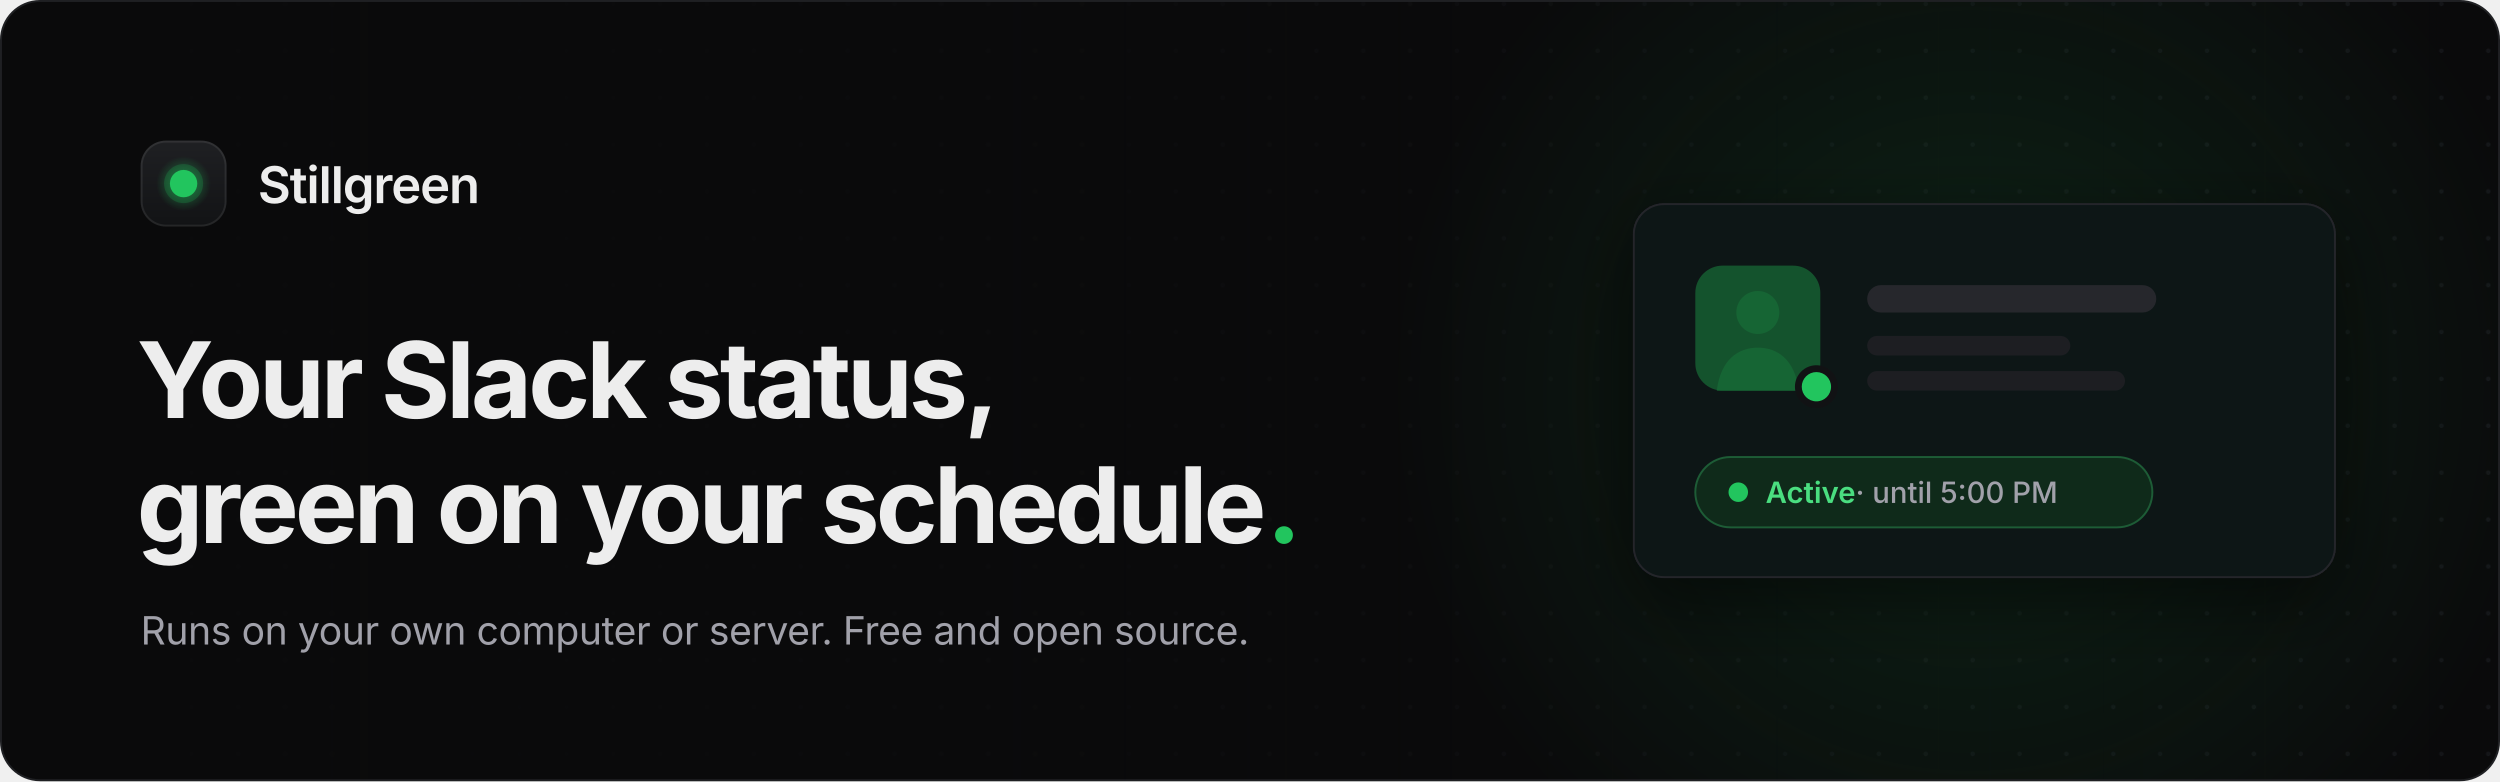
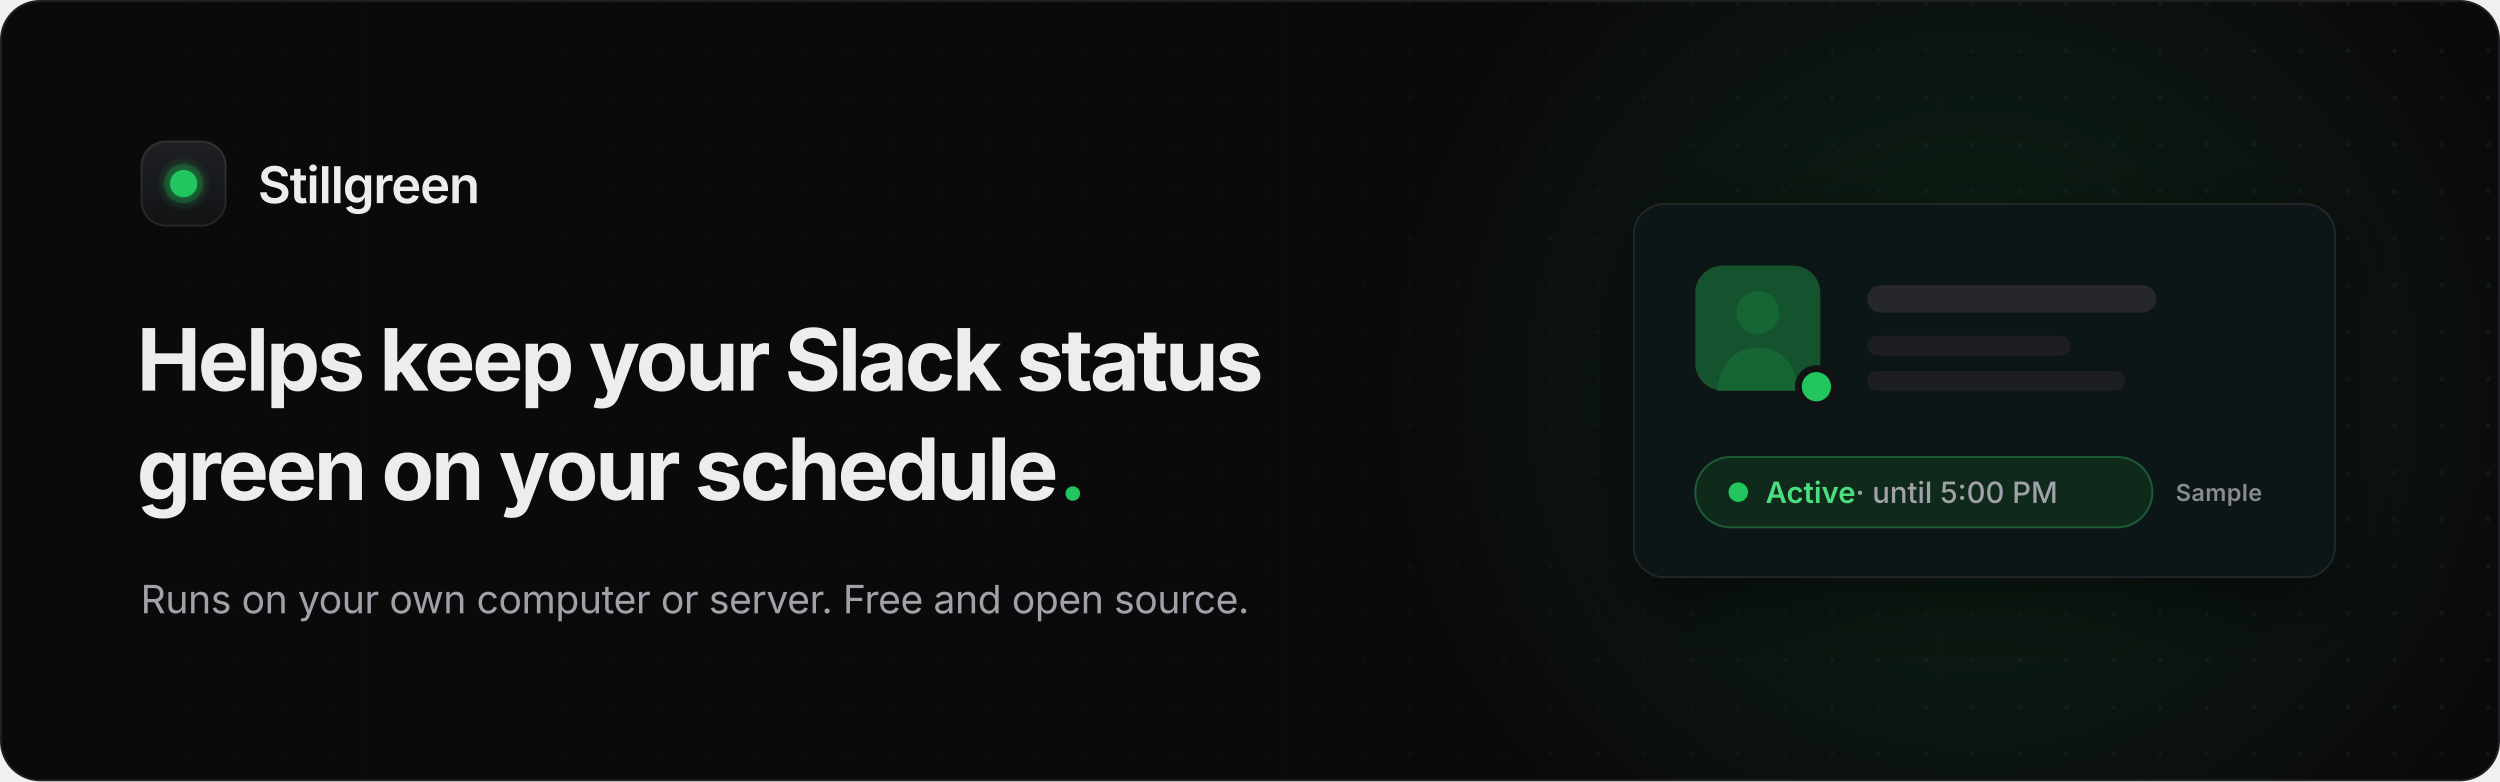
<svg xmlns="http://www.w3.org/2000/svg" width="1280" height="400" viewBox="0 0 1280 400" role="img" aria-labelledby="title desc">
  <defs>
    <clipPath id="frame">
      <rect x="0.5" y="0.5" width="1279" height="399" rx="20" />
    </clipPath>
    <pattern id="dots" width="24" height="24" patternUnits="userSpaceOnUse">
      <circle cx="2" cy="2" r="1.2" fill="#141518" />
    </pattern>
    <radialGradient id="glow" cx="0.5" cy="0.5" r="0.5">
      <stop offset="0" stop-color="#22c55e" stop-opacity="0.14" />
      <stop offset="1" stop-color="#22c55e" stop-opacity="0" />
    </radialGradient>
    <linearGradient id="fade" x1="0" y1="0" x2="1" y2="0">
      <stop offset="0" stop-color="#0a0a0b" stop-opacity="1" />
      <stop offset="0.45" stop-color="#0a0a0b" stop-opacity="0.85" />
      <stop offset="1" stop-color="#0a0a0b" stop-opacity="0" />
    </linearGradient>
    <linearGradient id="mark" x1="0" y1="0" x2="0" y2="1">
      <stop offset="0" stop-color="#1f2023" />
      <stop offset="1" stop-color="#121315" />
    </linearGradient>
    <radialGradient id="dotglow" cx="0.5" cy="0.5" r="0.5">
      <stop offset="0" stop-color="#22c55e" stop-opacity="0.55" />
      <stop offset="1" stop-color="#22c55e" stop-opacity="0" />
    </radialGradient>
    <filter id="shadow" x="-20%" y="-20%" width="140%" height="160%">
      <feDropShadow dx="0" dy="12" stdDeviation="18" flood-color="#000000" flood-opacity="0.5" />
    </filter>
  </defs>
  <g clip-path="url(#frame)">
    <rect width="1280" height="400" fill="#0a0a0b" />
    <rect width="1280" height="400" fill="url(#dots)" />
    <rect width="1280" height="400" fill="url(#fade)" />
    <circle cx="1010" cy="200" r="300" fill="url(#glow)" />
  </g>
  <rect x="0.5" y="0.5" width="1279" height="399" rx="20" fill="none" stroke="#1f2023" />
  <g font-family="Inter, -apple-system, BlinkMacSystemFont, 'Segoe UI', Roboto, Helvetica, Arial, sans-serif">
    <rect x="72" y="72" width="44" height="44" rx="13" fill="url(#mark)" />
    <rect x="72.5" y="72.5" width="43" height="43" rx="12.5" fill="none" stroke="#ffffff" stroke-opacity="0.08" />
    <circle cx="94" cy="94" r="14" fill="url(#dotglow)" />
    <circle cx="94" cy="94" r="10" fill="#22c55e" fill-opacity="0.2" />
    <circle cx="94" cy="94" r="7" fill="#22c55e" />
    <text x="132" y="104" fill="#ededed" font-size="26" font-weight="600" letter-spacing="-0.6">Stillgreen</text>
-     <text x="70" y="214" fill="#ededed" font-size="54" font-weight="700" letter-spacing="-2">Your Slack status,</text>
-     <text x="70" y="278" fill="#ededed" font-size="54" font-weight="700" letter-spacing="-2">green on your schedule<tspan fill="#22c55e">.</tspan>
+     <text x="70" y="200" fill="#ededed" font-size="44" font-weight="700" letter-spacing="-1.6">Helps keep your Slack status</text>
+     <text x="70" y="256" fill="#ededed" font-size="44" font-weight="700" letter-spacing="-1.6">green on your schedule<tspan fill="#22c55e">.</tspan>
    </text>
-     <text x="72" y="330" fill="#a1a1aa" font-size="20" letter-spacing="-0.2">Runs on your own computer or server. Free and open source.</text>
+     <text x="72" y="314" fill="#a1a1aa" font-size="20" letter-spacing="-0.2">Runs on your own computer or server. Free and open source.</text>
    <g filter="url(#shadow)">
      <rect x="836" y="104" width="360" height="192" rx="16" fill="#111214" />
    </g>
    <rect x="836.5" y="104.5" width="359" height="191" rx="15.5" fill="none" stroke="#24252a" />
    <rect x="868" y="136" width="64" height="64" rx="14" fill="#14532d" />
    <circle cx="900" cy="160" r="11" fill="#166534" />
    <path d="M879 200 C 881 184 890 178 900 178 C 910 178 919 184 921 200 Z" fill="#166534" />
    <circle cx="930" cy="198" r="11" fill="#111214" />
    <circle cx="930" cy="198" r="7.5" fill="#22c55e" />
    <rect x="956" y="146" width="148" height="14" rx="7" fill="#26272c" />
    <rect x="956" y="172" width="104" height="10" rx="5" fill="#1d1e22" />
    <rect x="956" y="190" width="132" height="10" rx="5" fill="#1d1e22" />
    <rect x="868" y="234" width="234" height="36" rx="18" fill="#0f2a1a" stroke="#1d5c36" />
    <circle cx="890" cy="252" r="5" fill="#22c55e" />
    <text x="904" y="257.5" fill="#4ade80" font-size="15" font-weight="600">Active<tspan fill="#a1a1aa" font-weight="500"> · until 5:00 PM</tspan>
    </text>
+     <text x="1114" y="256.5" fill="#8a8a93" font-size="12" font-weight="600" letter-spacing="0.2">Sample</text>
  </g>
</svg>
